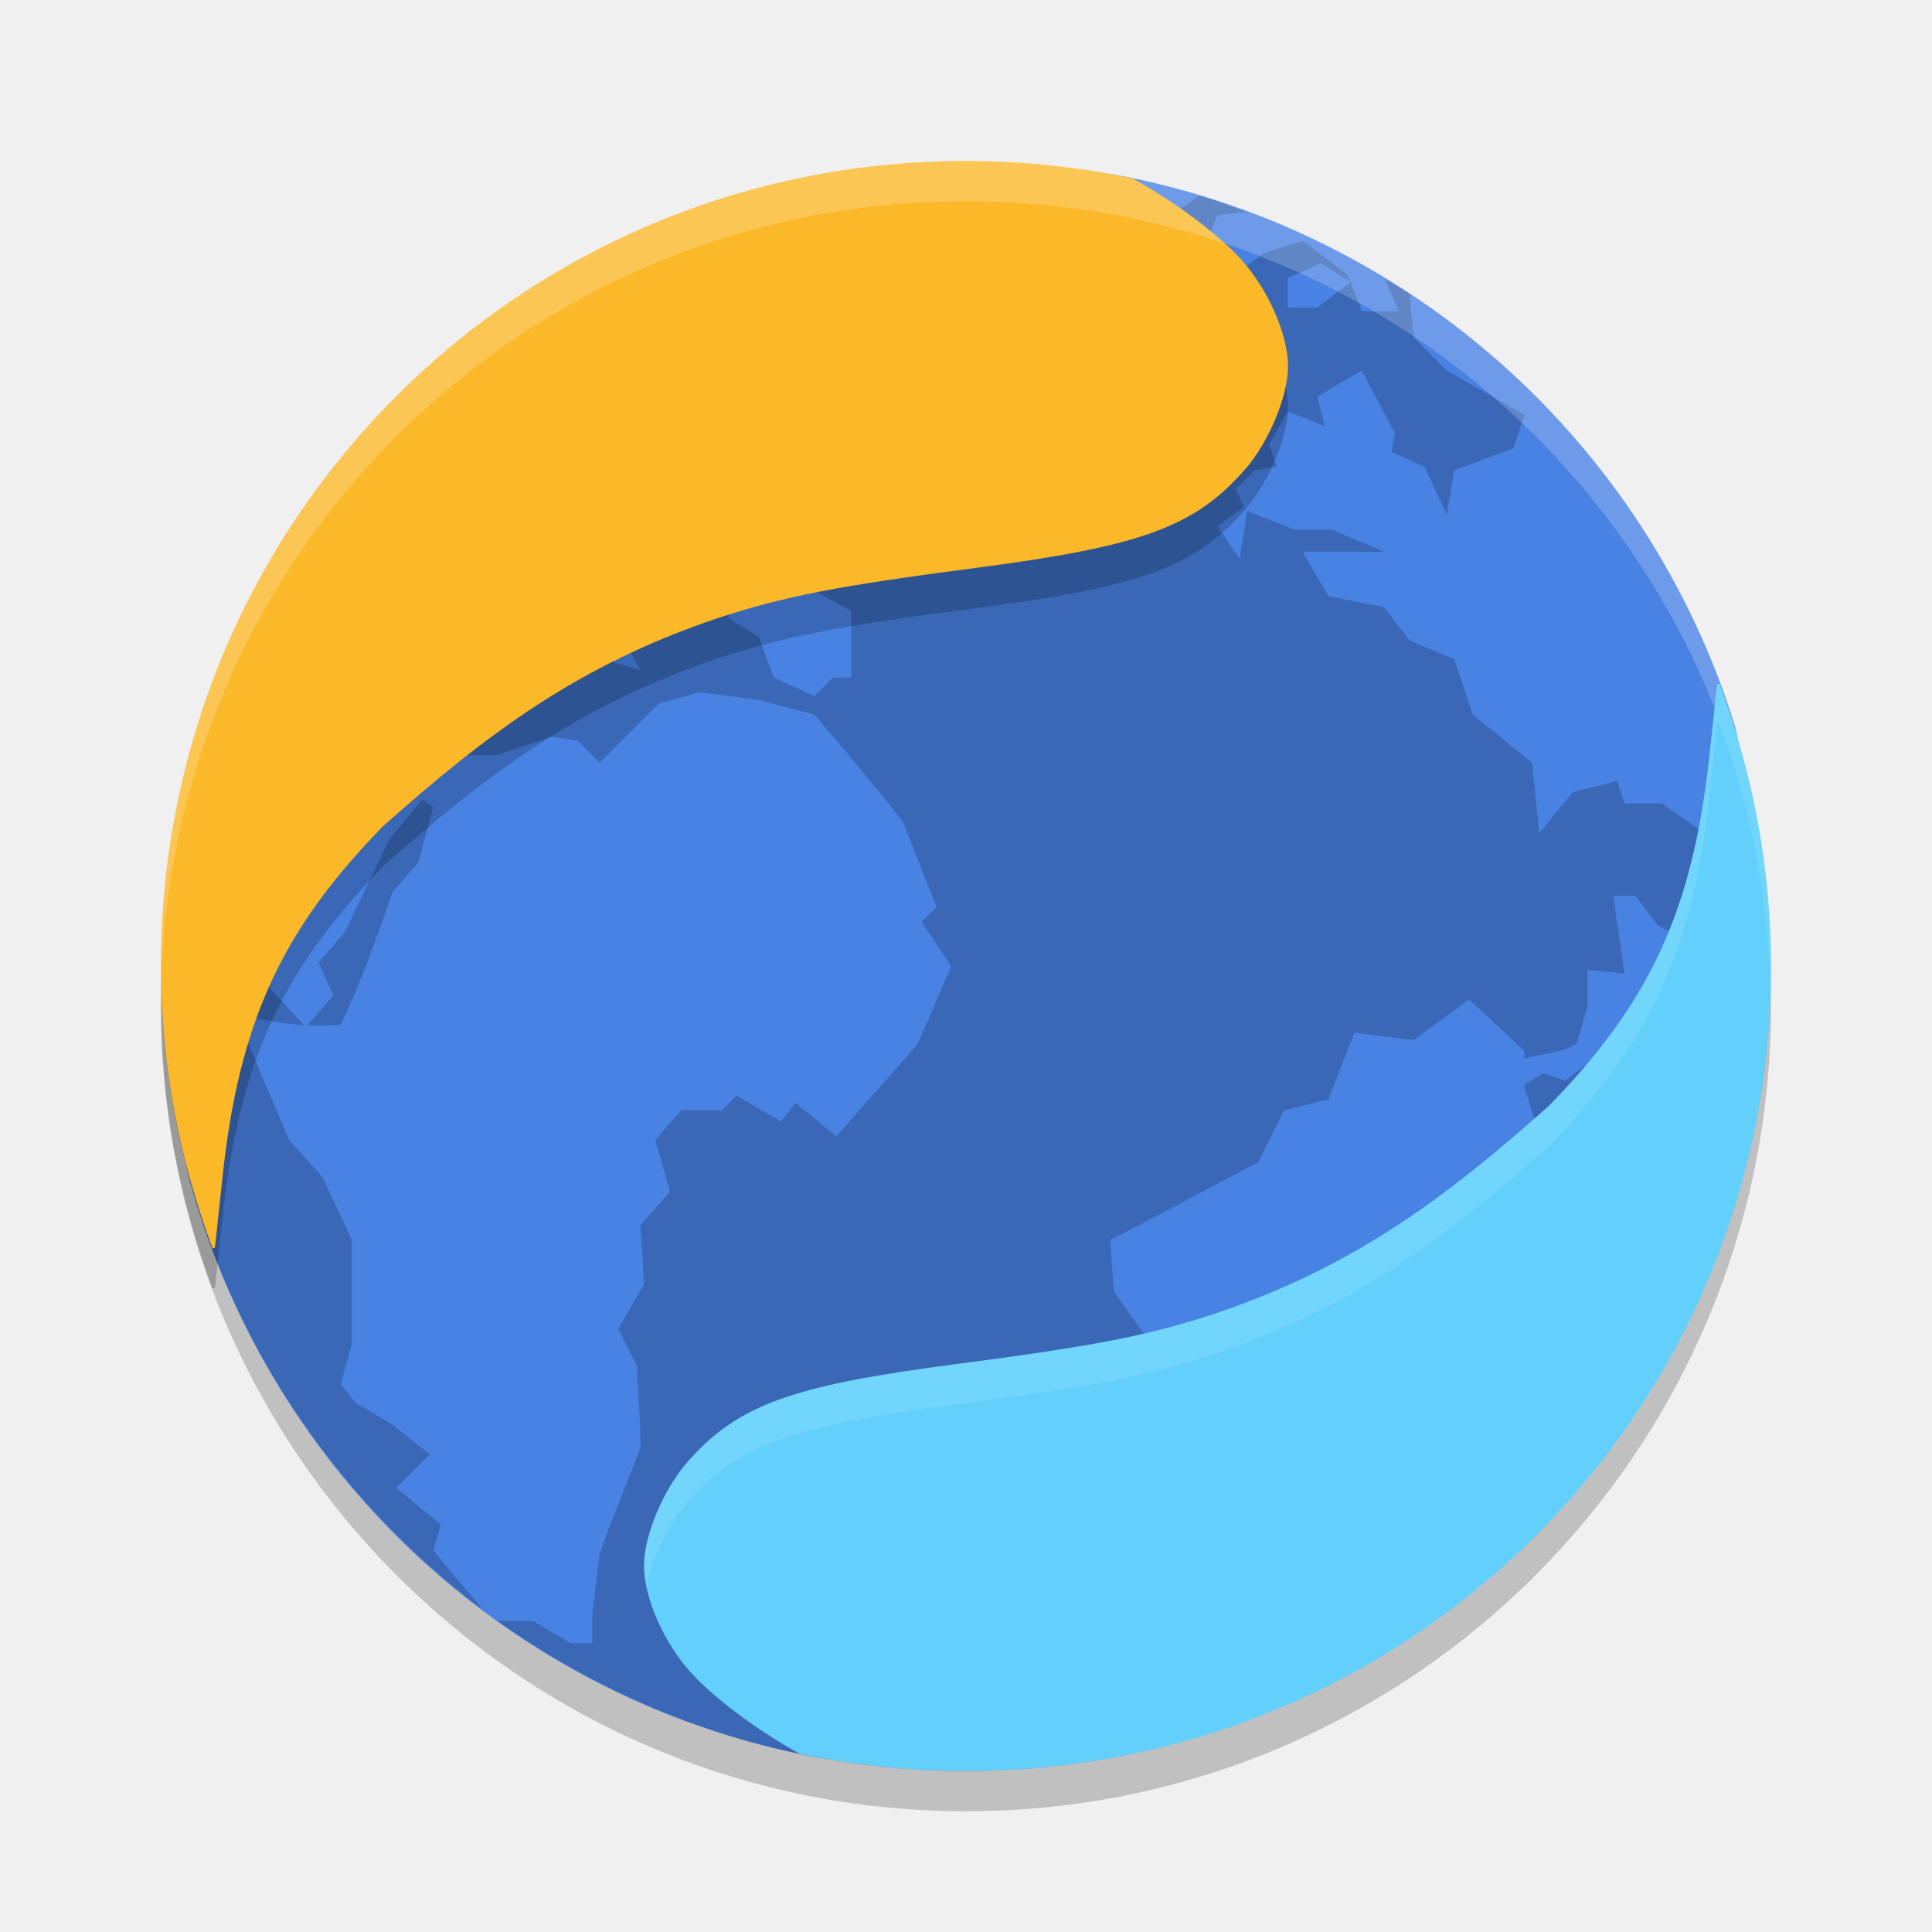
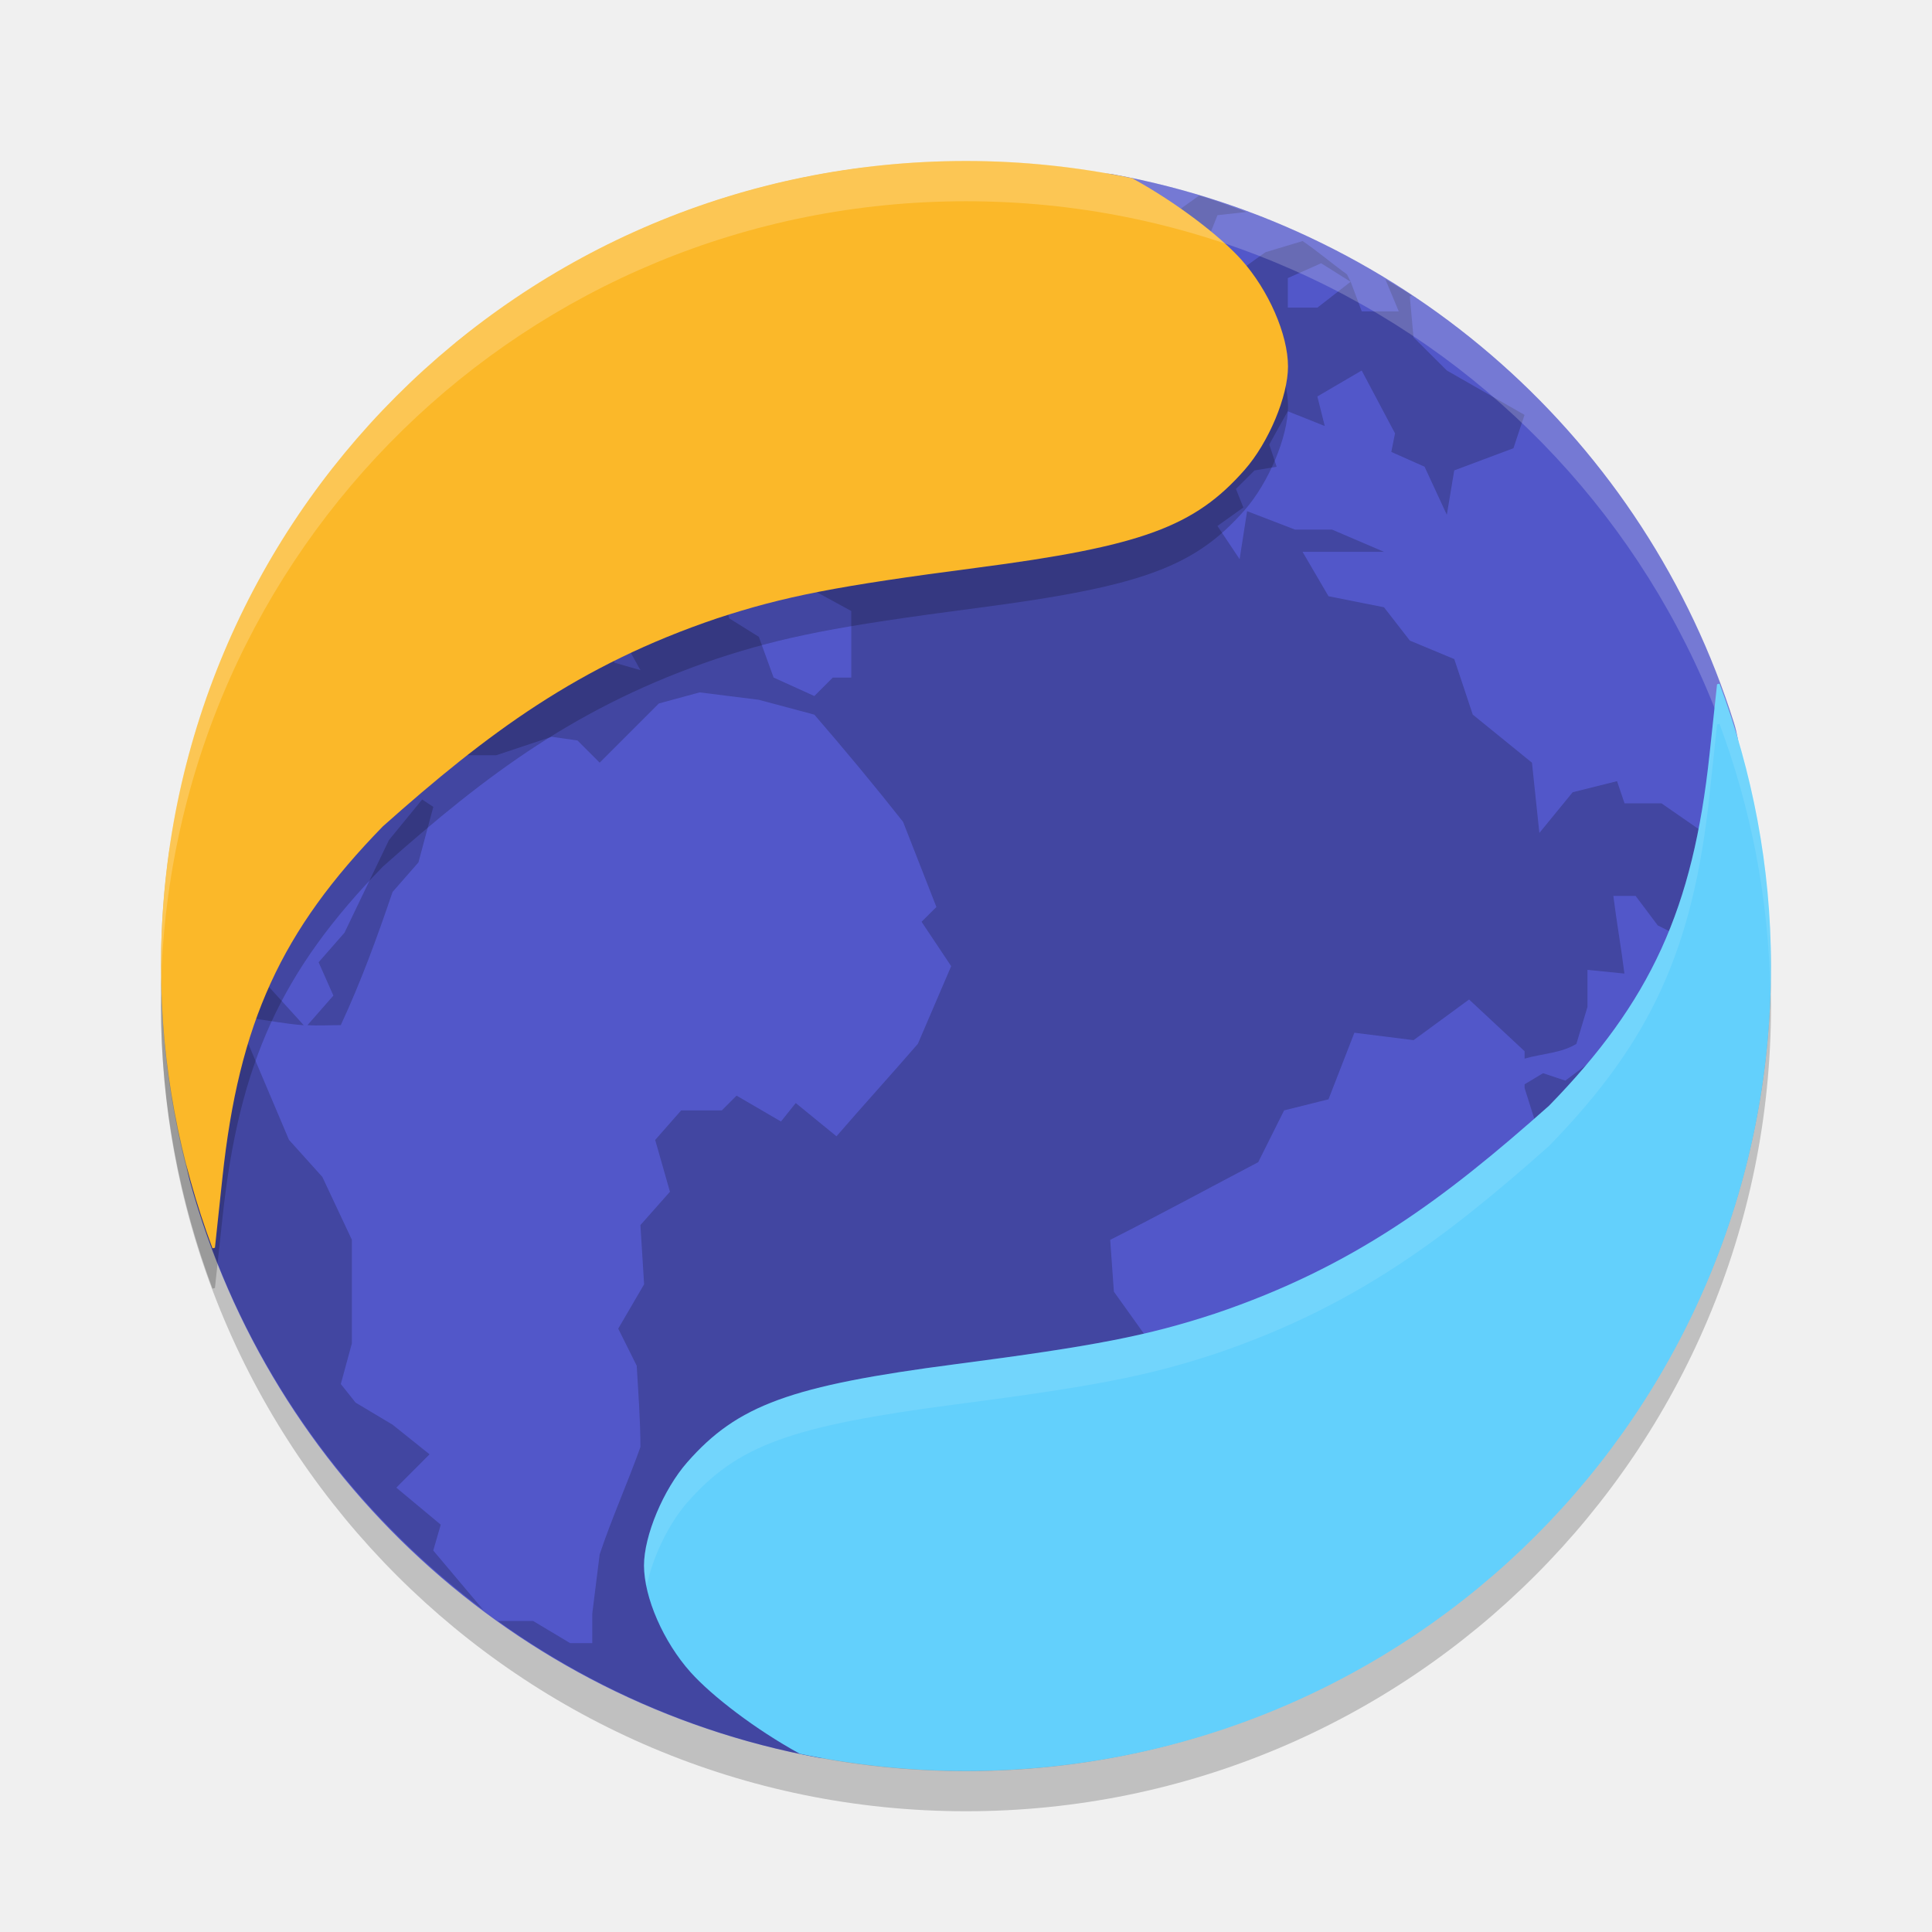
<svg xmlns="http://www.w3.org/2000/svg" height="48" width="48" version="1" id="svg10">
  <defs id="defs14" />
  <rect x="-45" y="-44" width="40" height="40" ry="20" rx="20" transform="matrix(0,-1,-1,0,0,0)" style="opacity:0.2;fill:#000000;fill-opacity:1" id="rect2" />
-   <path transform="matrix(0,-1,-1,0,0,0)" style="fill:#4882e3" d="m -25.067,-42.489 c 2.105,0 5.199,-1.189 7.101,-0.592 6.985,2.194 12.295,8.102 13.636,15.431 0.216,1.183 -1.715,2.847 -1.715,4.094 0,11.08 -6.609,18.489 -17.689,18.489 -1.862,0 -3.929,0.815 -5.636,0.343 -7.302,-2.016 -12.902,-8.05 -14.295,-15.596 -0.22,-1.193 1.709,-2.69 1.709,-3.948 0,-11.08 5.809,-18.222 16.889,-18.222 z" id="rect4" />
+   <path transform="matrix(0,-1,-1,0,0,0)" style="fill:#5257c9;fill-opacity:1" d="m -25.067,-42.489 c 2.105,0 5.199,-1.189 7.101,-0.592 6.985,2.194 12.295,8.102 13.636,15.431 0.216,1.183 -1.715,2.847 -1.715,4.094 0,11.08 -6.609,18.489 -17.689,18.489 -1.862,0 -3.929,0.815 -5.636,0.343 -7.302,-2.016 -12.902,-8.05 -14.295,-15.596 -0.22,-1.193 1.709,-2.69 1.709,-3.948 0,-11.08 5.809,-18.222 16.889,-18.222 z" id="rect4" />
  <path opacity=".2" d="m21.441 4.167c-2.601 0.33-5.039 1.159-7.225 2.383l1.42 0.355 0.918 0.643v0.551l1.562 1.012-0.366 1.471-0.826-0.642-0.553 0.642-0.643 0.367-0.367-1.103 0.184-0.643-0.184-0.459-0.92-0.828h-0.367l0.367 0.92v0.826c-0.361-0.101-0.733-0.137-1.103-0.184l1.012 0.736 0.092 0.459 1.195 1.012 1.193-0.275v-0.736l0.553 0.367-0.275 0.645h0.918l0.461 0.826 0.551 0.645 1.103 0.184-0.645 0.643-0.184 0.645h0.828l1.01 0.551v1.654h-0.459l-0.459 0.459-1.012-0.459-0.367-1.012-0.736-0.459-0.092-0.367-1.193-0.275-0.645 0.734-0.734 0.367 0.459 0.828-0.643-0.184-0.369-0.828 0.828-0.918h-0.367l-0.736 0.643-0.184 0.92-0.643 0.826-0.184-1.193-0.369-0.186c-0.389 0.412-0.682 0.915-1.01 1.379l-1.287 0.092-0.645 0.461 0.277 0.459 0.734 0.643h1.012l1.379-0.459 0.643 0.092 0.551 0.551 1.471-1.471 1.012-0.275 1.471 0.184 1.379 0.369c0.751 0.869 1.494 1.762 2.205 2.664l0.828 2.115-0.369 0.367 0.736 1.103-0.828 1.93c-0.669 0.773-1.353 1.524-2.022 2.297l-1.012-0.826-0.367 0.459-1.103-0.643-0.367 0.367h-1.01l-0.645 0.734 0.367 1.287-0.734 0.828 0.092 1.471-0.643 1.102 0.459 0.92c0.039 0.669 0.092 1.352 0.092 2.022-0.323 0.906-0.707 1.753-1.012 2.666l-0.184 1.471v0.734h-0.551l-0.92-0.551h-0.877c3.275 2.341 7.281 3.732 11.631 3.732 3.267 0 6.337-0.792 9.055-2.17l0.045-0.092-0.645-0.643-0.184-0.645-1.01-0.275-0.736-2.022 0.184-0.459-0.459-0.828-1.195-0.275-0.551-1.379 0.092-1.838-0.92-1.287-0.092-1.287c1.254-0.635 2.433-1.276 3.678-1.93l0.643-1.287 1.103-0.275 0.643-1.654 1.471 0.184 1.379-1.01 1.379 1.285v0.184c0.416-0.123 0.917-0.135 1.287-0.367l0.275-0.918v-0.92l0.918 0.092c-0.076-0.618-0.199-1.312-0.275-1.93h0.553l0.551 0.734 0.551 0.275 0.736-0.459 0.092-0.918-0.092-1.103-1.195-0.828h-0.918l-0.186-0.551-1.102 0.275-0.828 1.012-0.184-1.746-1.471-1.195-0.459-1.379-1.103-0.459-0.643-0.828-1.379-0.275-0.645-1.103h2.023l-1.287-0.551h-0.92l-1.193-0.459-0.186 1.193-0.551-0.826 0.643-0.459-0.184-0.461 0.461-0.459 0.551-0.092-0.184-0.551 0.459-0.828 0.92 0.367-0.184-0.734 1.102-0.645 0.828 1.562-0.092 0.461 0.826 0.367 0.553 1.195 0.184-1.103 1.471-0.551 0.275-0.828-1.93-1.103-0.828-0.826-0.092-1.012 0.049-0.029c-0.212-0.141-0.437-0.265-0.655-0.399l0.332 0.797h-0.92l-0.275-0.736-0.826 0.643h-0.736v-0.734l0.828-0.369 0.734 0.461-0.092-0.184c-0.37-0.267-0.725-0.571-1.102-0.828l-0.92 0.277c-0.571 0.396-1.082 0.798-1.654 1.193l-0.92-0.826 1.012-0.367 0.367-0.92 0.717-0.08c-0.387-0.143-0.772-0.289-1.17-0.408l-1.844 1.316v0.826l0.734 0.828-1.009 2.022-0.737-0.367-0.826-1.379c-1.234-0.389-2.421-0.841-3.586-1.379l0.092 0.551-0.551 0.369-1.012-0.736 0.461-0.551 0.734 0.367 0.092-0.092-0.904-2.463zm-9.195 3.656c-0.312 0.227-0.63 0.447-0.928 0.691l0.365 0.412 1.012-1.103h-0.449zm7.617 1.012h0.553v0.551l-0.367 0.459v0.828l0.184 1.195-0.921-0.184-0.734-0.644 0.643-0.643c0.201-0.548 0.39-1.037 0.643-1.562zm1.379 1.195 0.553 0.184-0.092 1.102-0.828-0.459 0.367-0.826zm-14.338 9.375-0.828 0.918-0.918-0.092c-0.323 0.3-0.644 0.557-0.945 0.856-0.138 0.951-0.213 1.924-0.213 2.914 0 6.567 3.148 12.356 8.008 15.998l-1.244-1.477 0.186-0.642-1.104-0.92 0.826-0.828-0.918-0.735-0.92-0.55-0.367-0.461 0.275-1.01v-2.574l-0.734-1.562-0.828-0.92-1.012-2.389v-0.645c0.473 0.061 0.916 0.152 1.379 0.186l-0.918-1.011-1.287-0.92-0.736-0.826v-0.828c0.158-0.303 0.302-0.707 0.461-1.01l0.643 0.826 0.459-0.643 0.736-0.553v-1.102zm3.584 0.459-0.826 1.01-1.103 2.299-0.643 0.734 0.367 0.828-0.643 0.734c0.269 0.018 0.55 0 0.826 0 0.501-1.075 0.905-2.184 1.287-3.309l0.643-0.734 0.369-1.379-0.277-0.184zm33.498 3.611c-0.037 0.064-0.133 0.248-0.133 0.248l-1.562 0.92-1.654 0.459-0.645 0.92-1.102 0.826-0.553-0.184-0.459 0.275v0.092l0.551 1.746 0.461 0.645-0.092 0.367 0.367 1.379-1.379 2.482-1.379 1.285-0.643 0.828 0.092 1.93-0.461 1.012 0.338 1.484c5.007-3.628 8.266-9.507 8.266-16.189 0-0.176-0.009-0.35-0.014-0.525z" id="path6" />
  <path id="path4523" d="M 24,5 C 12.92,5 4,13.92 4,25 c 0,2.474 0.465,4.83 1.279,7.014 L 5.34,32 l 0.188,-1.75 c 0.411,-3.84 1.457,-6.127 3.986,-8.721 2.603,-2.315 4.854,-4.002 8.301,-5.166 1.673,-0.549 2.977,-0.803 6.432,-1.254 4.111,-0.536 5.429,-1.016 6.678,-2.438 C 31.519,11.995 32,10.846 32,10.105 32,9.312 31.517,8.206 30.84,7.451 30.318,6.869 29.238,6.036 28.129,5.428 26.797,5.15 25.417,5 24,5 Z" style="opacity:0.2;fill:#000000;fill-opacity:1;stroke-width:0.152" />
  <path style="fill:#fbb829;stroke-width:0.152;fill-opacity:1" d="M 24 4 C 12.92 4 4 12.92 4 24 C 4 26.474 4.465 28.83 5.279 31.014 L 5.34 31 L 5.527 29.25 C 5.938 25.41 6.984 23.123 9.514 20.529 C 12.117 18.214 14.367 16.527 17.814 15.363 C 19.487 14.814 20.791 14.56 24.246 14.109 C 28.357 13.573 29.676 13.093 30.924 11.672 C 31.519 10.995 32 9.846 32 9.105 C 32 8.312 31.517 7.206 30.84 6.451 C 30.318 5.869 29.238 5.036 28.129 4.428 C 26.797 4.15 25.417 4 24 4 z " id="path4508" />
  <path opacity=".2" d="m24 4c-11.08 0-20 8.92-20 20 0 0.168-0.004 0.333 0 0.5 0.264-10.846 9.088-19.5 20-19.5s19.736 8.654 20 19.5c0.004-0.167 0-0.332 0-0.5 0-11.08-8.92-20-20-20z" fill="#fff" id="path8" />
  <path id="path4521" d="m 24,44 c 11.08,0 20,-8.92 20,-20 0,-2.474 -0.465,-4.83 -1.279,-7.014 l -0.061,0.014 -0.188,1.75 c -0.411,3.84 -1.457,6.127 -3.986,8.721 -2.603,2.315 -4.854,4.002 -8.301,5.166 -1.673,0.549 -2.977,0.803 -6.432,1.254 -4.111,0.536 -5.429,1.016 -6.678,2.438 C 16.481,37.005 16,38.154 16,38.895 c 0,0.793 0.483,1.9 1.16,2.654 0.522,0.582 1.602,1.416 2.711,2.023 C 21.203,43.85 22.583,44 24,44 Z" style="fill:#63d0fc;stroke-width:0.152;fill-opacity:1" />
  <path style="fill:#ffffff;stroke-width:0.152;fill-opacity:1;opacity:0.1" d="M 42.721 16.986 L 42.66 17 L 42.473 18.75 C 42.062 22.59 41.016 24.877 38.486 27.471 C 35.883 29.786 33.633 31.473 30.186 32.637 C 28.513 33.186 27.209 33.44 23.754 33.891 C 19.643 34.427 18.324 34.907 17.076 36.328 C 16.481 37.005 16 38.154 16 38.895 C 16 39.05 16.033 39.224 16.068 39.398 C 16.211 38.704 16.601 37.869 17.076 37.328 C 18.324 35.907 19.643 35.427 23.754 34.891 C 27.209 34.44 28.513 34.186 30.186 33.637 C 33.633 32.473 35.883 30.786 38.486 28.471 C 41.016 25.877 42.062 23.59 42.473 19.75 L 42.66 18 L 42.721 17.986 C 43.497 20.067 43.943 22.309 43.984 24.656 C 43.991 24.438 44 24.22 44 24 C 44 21.526 43.535 19.17 42.721 16.986 z " id="path4527" />
</svg>
